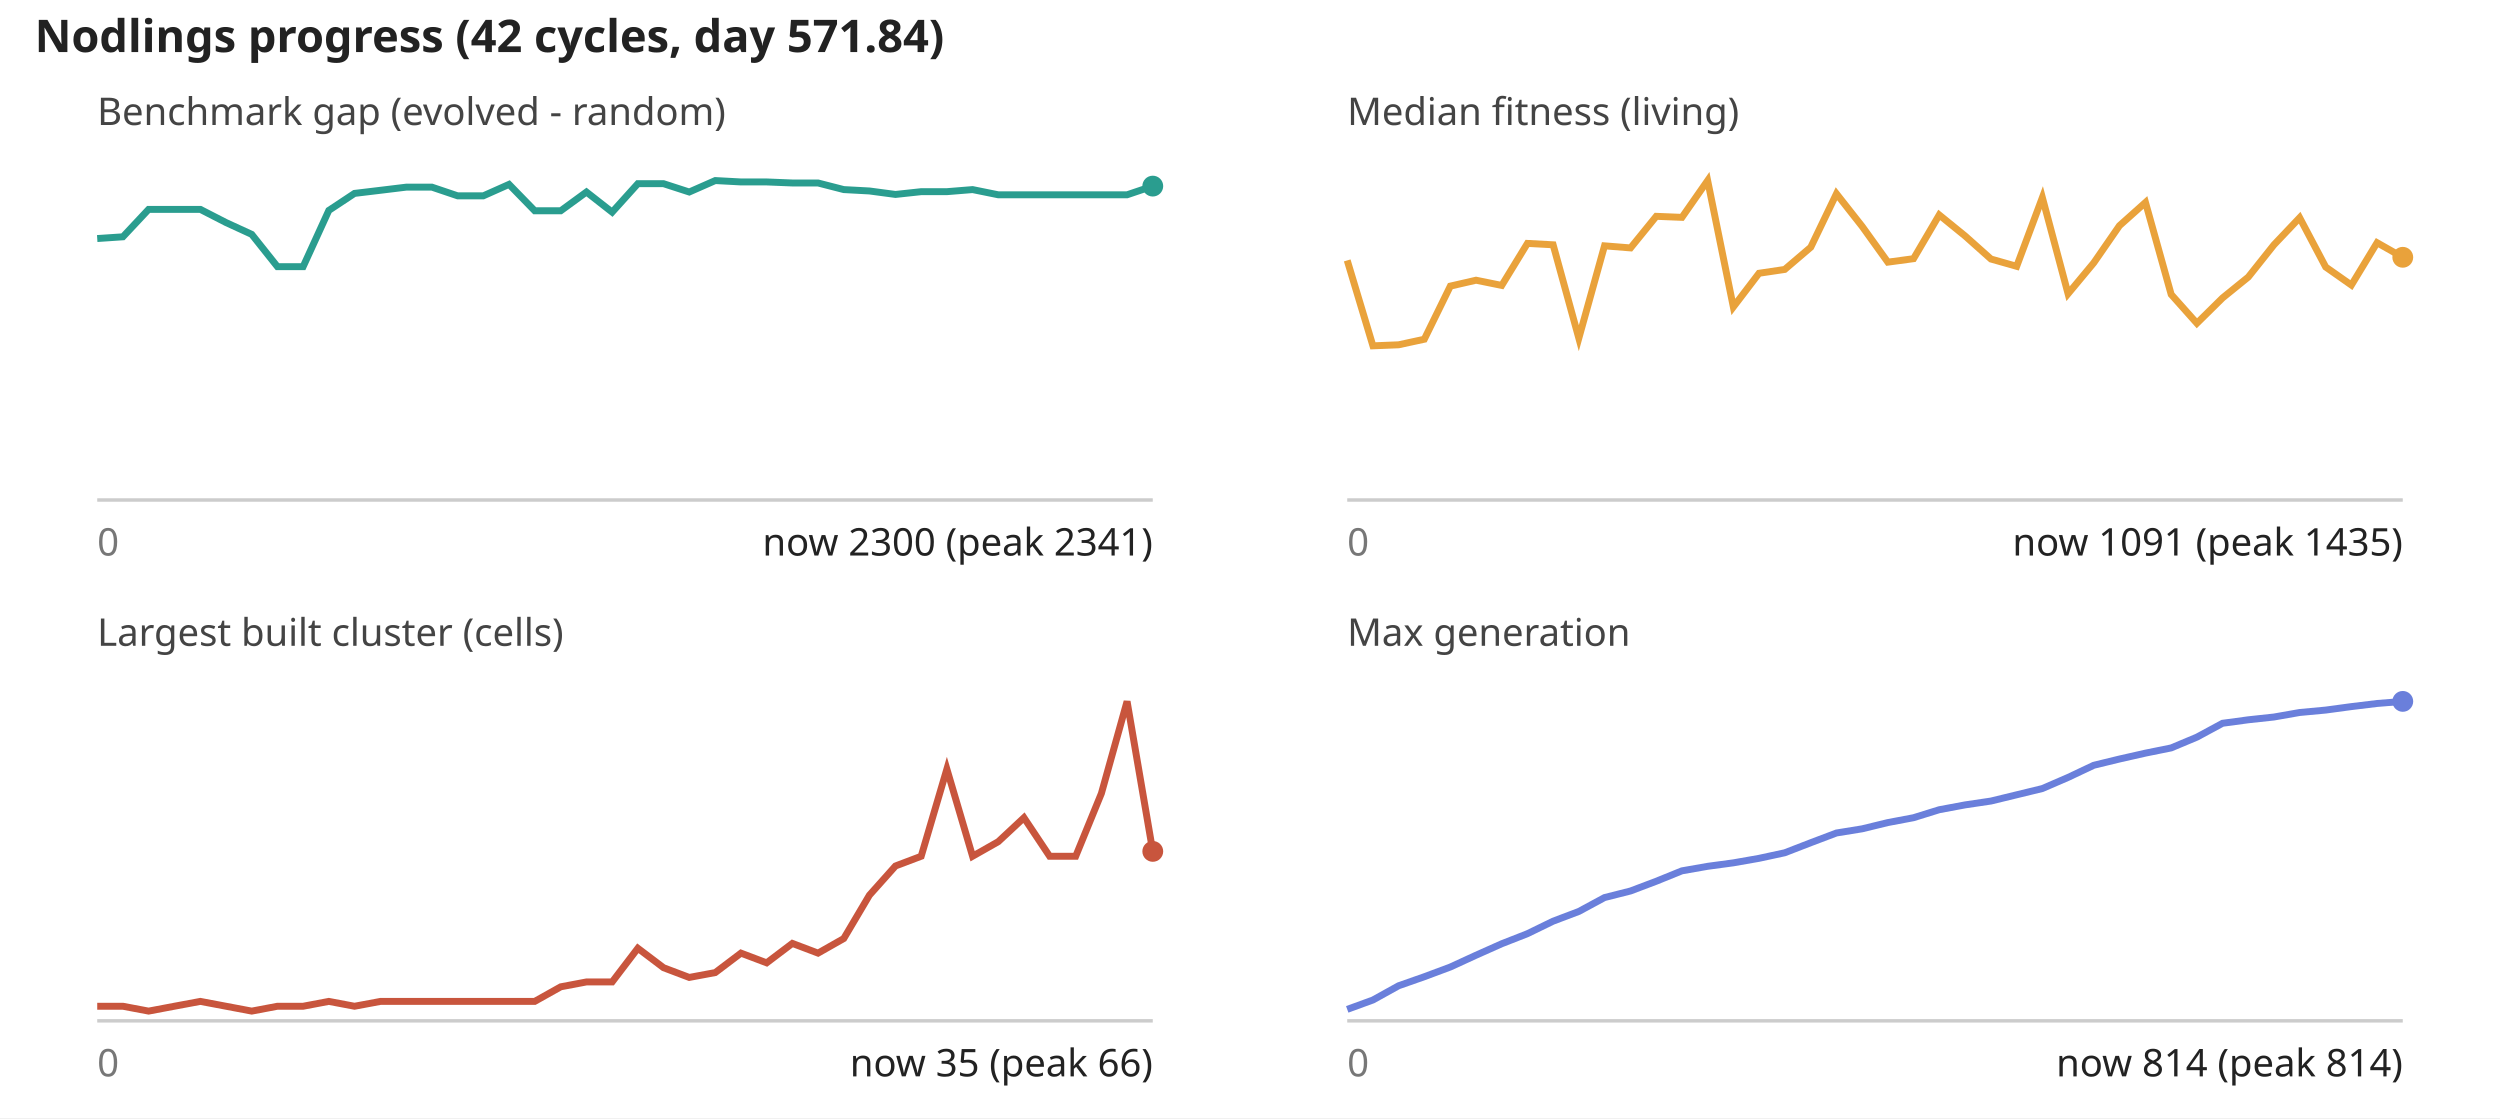
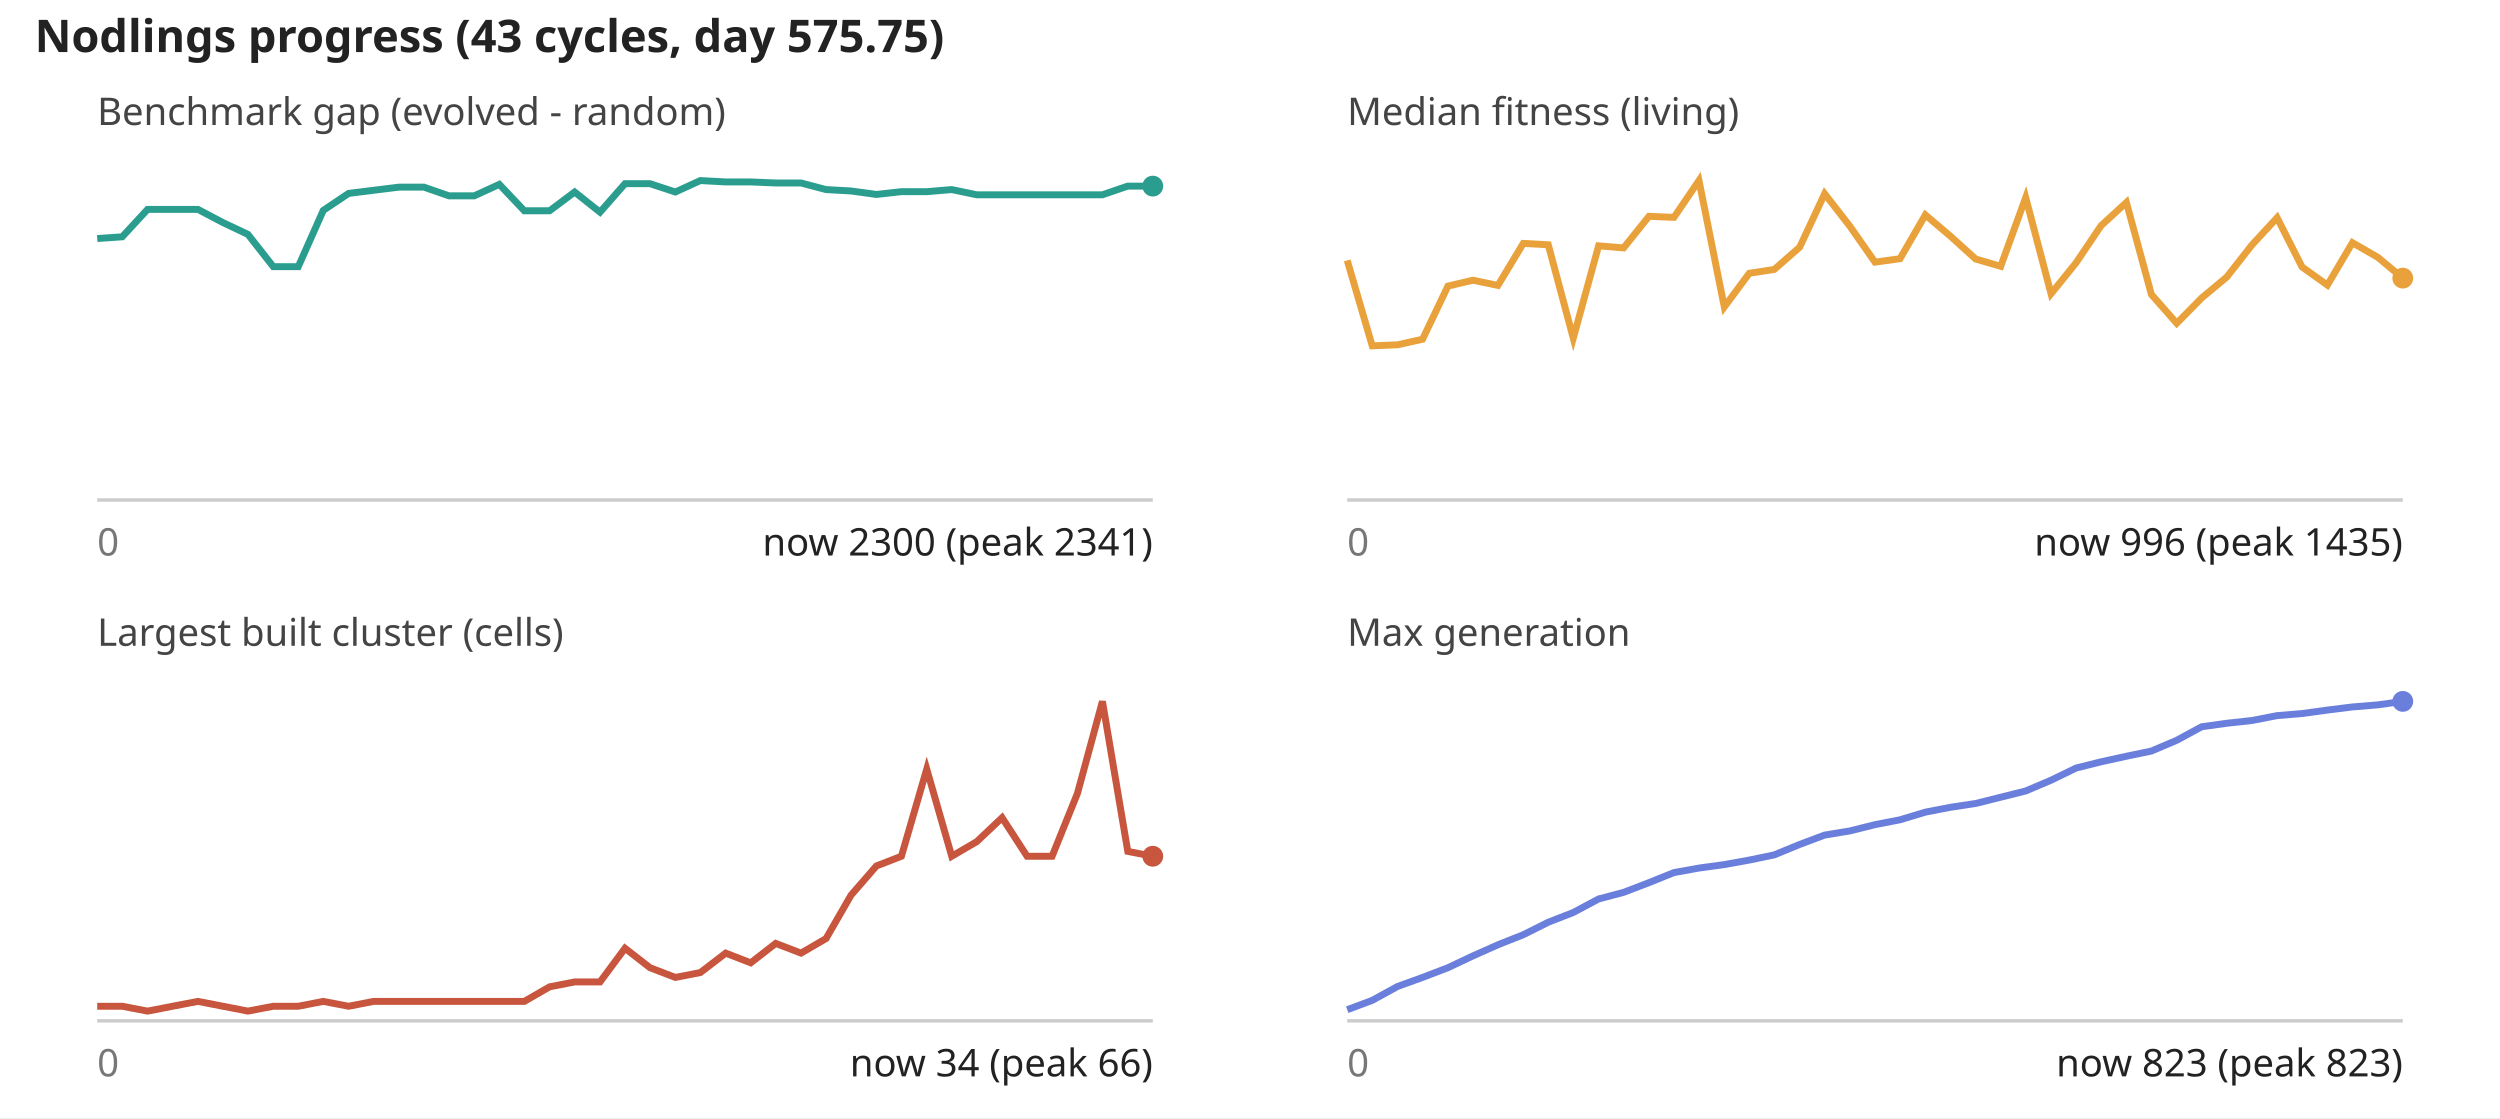
<svg xmlns="http://www.w3.org/2000/svg" viewBox="0 0 720 322" font-family="sans-serif" font-size="11">
  <rect width="100%" height="100%" fill="#fff" />
-   <text x="10" y="15" font-size="13" font-weight="bold" fill="#222">Nodlings progress (42 cycles, day 571.84)</text>
+   <text x="10" y="15" font-size="13" font-weight="bold" fill="#222">Nodlings progress (43 cycles, day 575.75)</text>
  <text x="28" y="36" fill="#444">Benchmark gap (evolved - random)</text>
  <line x1="28" y1="144" x2="332" y2="144" stroke="#ccc" />
-   <polyline fill="none" stroke="#2a9d8f" stroke-width="2" points="28.0,68.7 35.4,68.2 42.8,60.3 50.2,60.3 57.7,60.3 65.1,64.1 72.5,67.5 79.9,76.8 87.3,76.8 94.7,60.6 102.1,55.7 109.6,54.8 117.0,53.9 124.4,53.9 131.8,56.4 139.2,56.4 146.6,53.1 154.0,60.7 161.5,60.7 168.9,55.3 176.3,61.1 183.7,52.9 191.1,52.9 198.5,55.3 206.0,52.0 213.4,52.4 220.8,52.4 228.2,52.7 235.6,52.7 243.0,54.6 250.4,55.0 257.9,56.0 265.3,55.2 272.7,55.2 280.1,54.6 287.5,56.1 294.9,56.1 302.3,56.1 309.8,56.1 317.2,56.1 324.6,56.1 332.0,53.6" />
+   <polyline fill="none" stroke="#2a9d8f" stroke-width="2" points="28.0,68.7 35.2,68.2 42.5,60.3 49.7,60.3 57.0,60.3 64.2,64.1 71.4,67.5 78.7,76.8 85.9,76.8 93.1,60.6 100.4,55.7 107.6,54.8 114.9,53.9 122.1,53.9 129.3,56.4 136.6,56.4 143.8,53.1 151.0,60.7 158.3,60.7 165.5,55.3 172.8,61.1 180.0,52.9 187.2,52.9 194.5,55.3 201.7,52.0 209.0,52.4 216.2,52.4 223.4,52.7 230.7,52.7 237.9,54.6 245.1,55.0 252.4,56.0 259.6,55.2 266.9,55.2 274.1,54.6 281.3,56.1 288.6,56.1 295.8,56.1 303.0,56.1 310.3,56.1 317.5,56.1 324.8,53.6 332.0,53.6" />
  <circle cx="332.0" cy="53.6" r="3" fill="#2a9d8f" />
  <text x="28" y="160" fill="#777">0</text>
  <text x="332" y="160" text-anchor="end" fill="#222">now 2300 (peak 2341)</text>
  <text x="388" y="36" fill="#444">Median fitness (living)</text>
  <line x1="388" y1="144" x2="692" y2="144" stroke="#ccc" />
-   <polyline fill="none" stroke="#e9a23b" stroke-width="2" points="388.0,75.0 395.4,99.6 402.8,99.3 410.2,97.7 417.7,82.4 425.1,80.7 432.5,82.2 439.9,70.1 447.3,70.5 454.7,97.4 462.1,70.8 469.6,71.4 477.0,62.3 484.4,62.6 491.8,52.0 499.2,88.4 506.6,78.7 514.0,77.6 521.5,71.2 528.9,55.8 536.3,65.2 543.7,75.5 551.1,74.5 558.5,61.9 566.0,68.0 573.4,74.6 580.8,76.7 588.2,56.9 595.6,84.6 603.0,75.7 610.4,65.0 617.9,58.3 625.3,84.8 632.7,93.1 640.1,85.8 647.5,79.8 654.9,70.5 662.3,62.7 669.8,76.9 677.2,82.1 684.6,69.9 692.0,74.1" />
-   <circle cx="692.0" cy="74.1" r="3" fill="#e9a23b" />
+   <polyline fill="none" stroke="#e9a23b" stroke-width="2" points="388.0,75.0 395.2,99.6 402.5,99.3 409.7,97.7 417.0,82.4 424.2,80.7 431.4,82.2 438.7,70.1 445.9,70.5 453.1,97.4 460.4,70.8 467.6,71.4 474.9,62.3 482.1,62.6 489.3,52.0 496.6,88.4 503.8,78.7 511.0,77.6 518.3,71.2 525.5,55.8 532.8,65.2 540.0,75.5 547.2,74.5 554.5,61.9 561.7,68.0 569.0,74.6 576.2,76.7 583.4,56.9 590.7,84.6 597.9,75.7 605.1,65.0 612.4,58.3 619.6,84.8 626.9,93.1 634.1,85.8 641.3,79.8 648.6,70.5 655.8,62.7 663.0,76.9 670.3,82.1 677.5,69.9 684.8,74.1 692.0,80.1" />
+   <circle cx="692.0" cy="80.1" r="3" fill="#e9a23b" />
  <text x="388" y="160" fill="#777">0</text>
-   <text x="692" y="160" text-anchor="end" fill="#222">now 1091 (peak 1435)</text>
+   <text x="692" y="160" text-anchor="end" fill="#222">now 996 (peak 1435)</text>
  <text x="28" y="186" fill="#444">Largest built cluster (cells)</text>
  <line x1="28" y1="294" x2="332" y2="294" stroke="#ccc" />
-   <polyline fill="none" stroke="#c8553d" stroke-width="2" points="28.0,289.8 35.4,289.8 42.8,291.2 50.2,289.8 57.7,288.4 65.1,289.8 72.5,291.2 79.9,289.8 87.3,289.8 94.7,288.4 102.1,289.8 109.6,288.4 117.0,288.4 124.4,288.4 131.8,288.4 139.2,288.4 146.6,288.4 154.0,288.4 161.5,284.2 168.9,282.8 176.3,282.8 183.7,273.1 191.1,278.7 198.5,281.5 206.0,280.1 213.4,274.5 220.8,277.3 228.2,271.7 235.6,274.5 243.0,270.3 250.4,257.8 257.9,249.4 265.3,246.6 272.7,221.5 280.1,246.6 287.5,242.4 294.9,235.5 302.3,246.6 309.8,246.6 317.2,228.5 324.6,202.0 332.0,245.2" />
-   <circle cx="332.0" cy="245.2" r="3" fill="#c8553d" />
+   <polyline fill="none" stroke="#c8553d" stroke-width="2" points="28.0,289.8 35.2,289.8 42.5,291.2 49.7,289.8 57.0,288.4 64.2,289.8 71.4,291.2 78.7,289.8 85.9,289.8 93.1,288.4 100.4,289.8 107.6,288.4 114.9,288.4 122.1,288.4 129.3,288.4 136.6,288.4 143.8,288.4 151.0,288.4 158.3,284.2 165.5,282.8 172.8,282.8 180.0,273.1 187.2,278.7 194.5,281.5 201.7,280.1 209.0,274.5 216.2,277.3 223.4,271.7 230.7,274.5 237.9,270.3 245.1,257.8 252.4,249.4 259.6,246.6 266.9,221.5 274.1,246.6 281.3,242.4 288.6,235.5 295.8,246.6 303.0,246.6 310.3,228.5 317.5,202.0 324.8,245.2 332.0,246.6" />
+   <circle cx="332.0" cy="246.6" r="3" fill="#c8553d" />
  <text x="28" y="310" fill="#777">0</text>
-   <text x="332" y="310" text-anchor="end" fill="#222">now 35 (peak 66)</text>
+   <text x="332" y="310" text-anchor="end" fill="#222">now 34 (peak 66)</text>
  <text x="388" y="186" fill="#444">Max generation</text>
  <line x1="388" y1="294" x2="692" y2="294" stroke="#ccc" />
-   <polyline fill="none" stroke="#6a7fdb" stroke-width="2" points="388.0,290.7 395.4,288.0 402.8,283.9 410.2,281.3 417.7,278.5 425.1,275.1 432.5,271.8 439.9,268.9 447.3,265.3 454.7,262.5 462.1,258.5 469.6,256.6 477.0,253.8 484.4,250.8 491.8,249.5 499.2,248.5 506.6,247.2 514.0,245.6 521.5,242.7 528.9,239.9 536.3,238.7 543.7,236.9 551.1,235.5 558.5,233.2 566.0,231.8 573.4,230.7 580.8,228.9 588.2,227.1 595.6,223.9 603.0,220.4 610.4,218.6 617.9,216.9 625.3,215.4 632.7,212.3 640.1,208.3 647.5,207.3 654.9,206.5 662.3,205.2 669.8,204.5 677.2,203.5 684.6,202.6 692.0,202.0" />
+   <polyline fill="none" stroke="#6a7fdb" stroke-width="2" points="388.0,290.8 395.2,288.1 402.5,284.1 409.7,281.5 417.0,278.7 424.2,275.3 431.4,272.1 438.7,269.2 445.9,265.6 453.1,262.8 460.4,258.9 467.6,257.0 474.9,254.2 482.1,251.3 489.3,250.0 496.6,249.0 503.8,247.7 511.0,246.2 518.3,243.2 525.5,240.5 532.8,239.3 540.0,237.5 547.2,236.1 554.5,233.9 561.7,232.5 569.0,231.4 576.2,229.6 583.4,227.8 590.7,224.7 597.9,221.2 605.1,219.4 612.4,217.8 619.6,216.3 626.9,213.2 634.1,209.3 641.3,208.3 648.6,207.5 655.8,206.1 663.0,205.5 670.3,204.5 677.5,203.6 684.8,203.0 692.0,202.0" />
  <circle cx="692.0" cy="202.0" r="3" fill="#6a7fdb" />
  <text x="388" y="310" fill="#777">0</text>
-   <text x="692" y="310" text-anchor="end" fill="#222">now 814 (peak 814)</text>
+   <text x="692" y="310" text-anchor="end" fill="#222">now 823 (peak 823)</text>
</svg>
